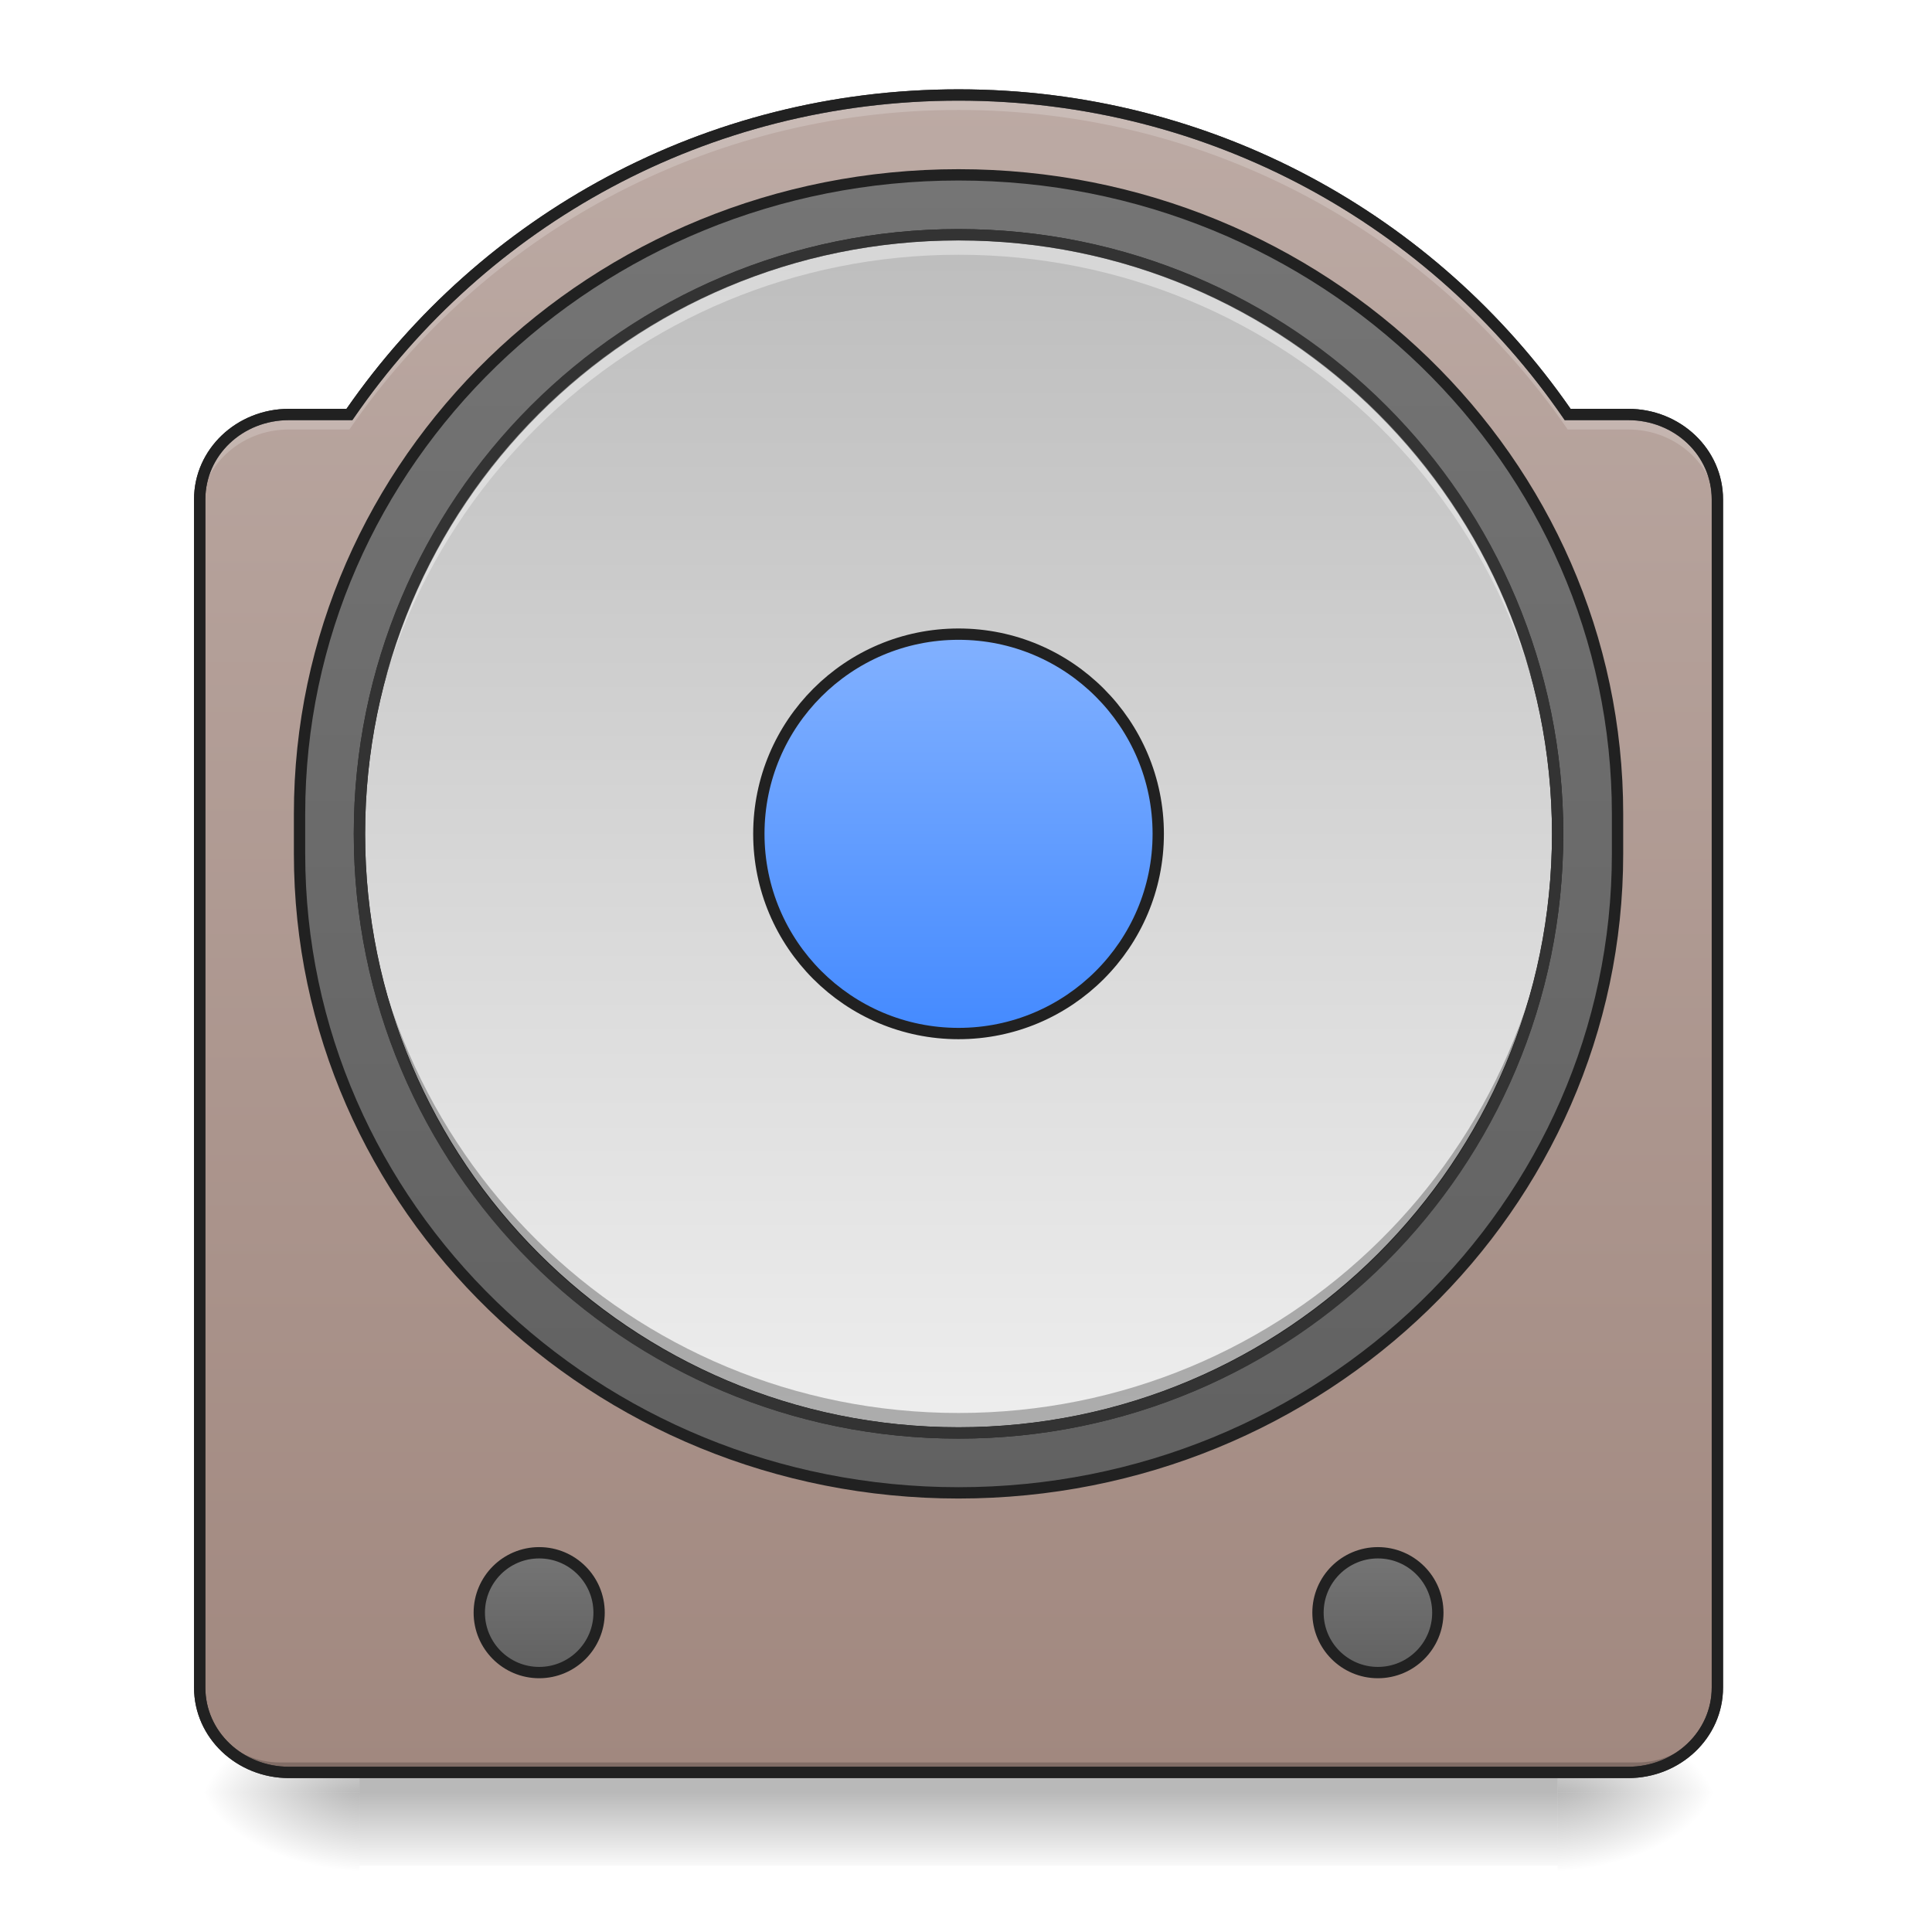
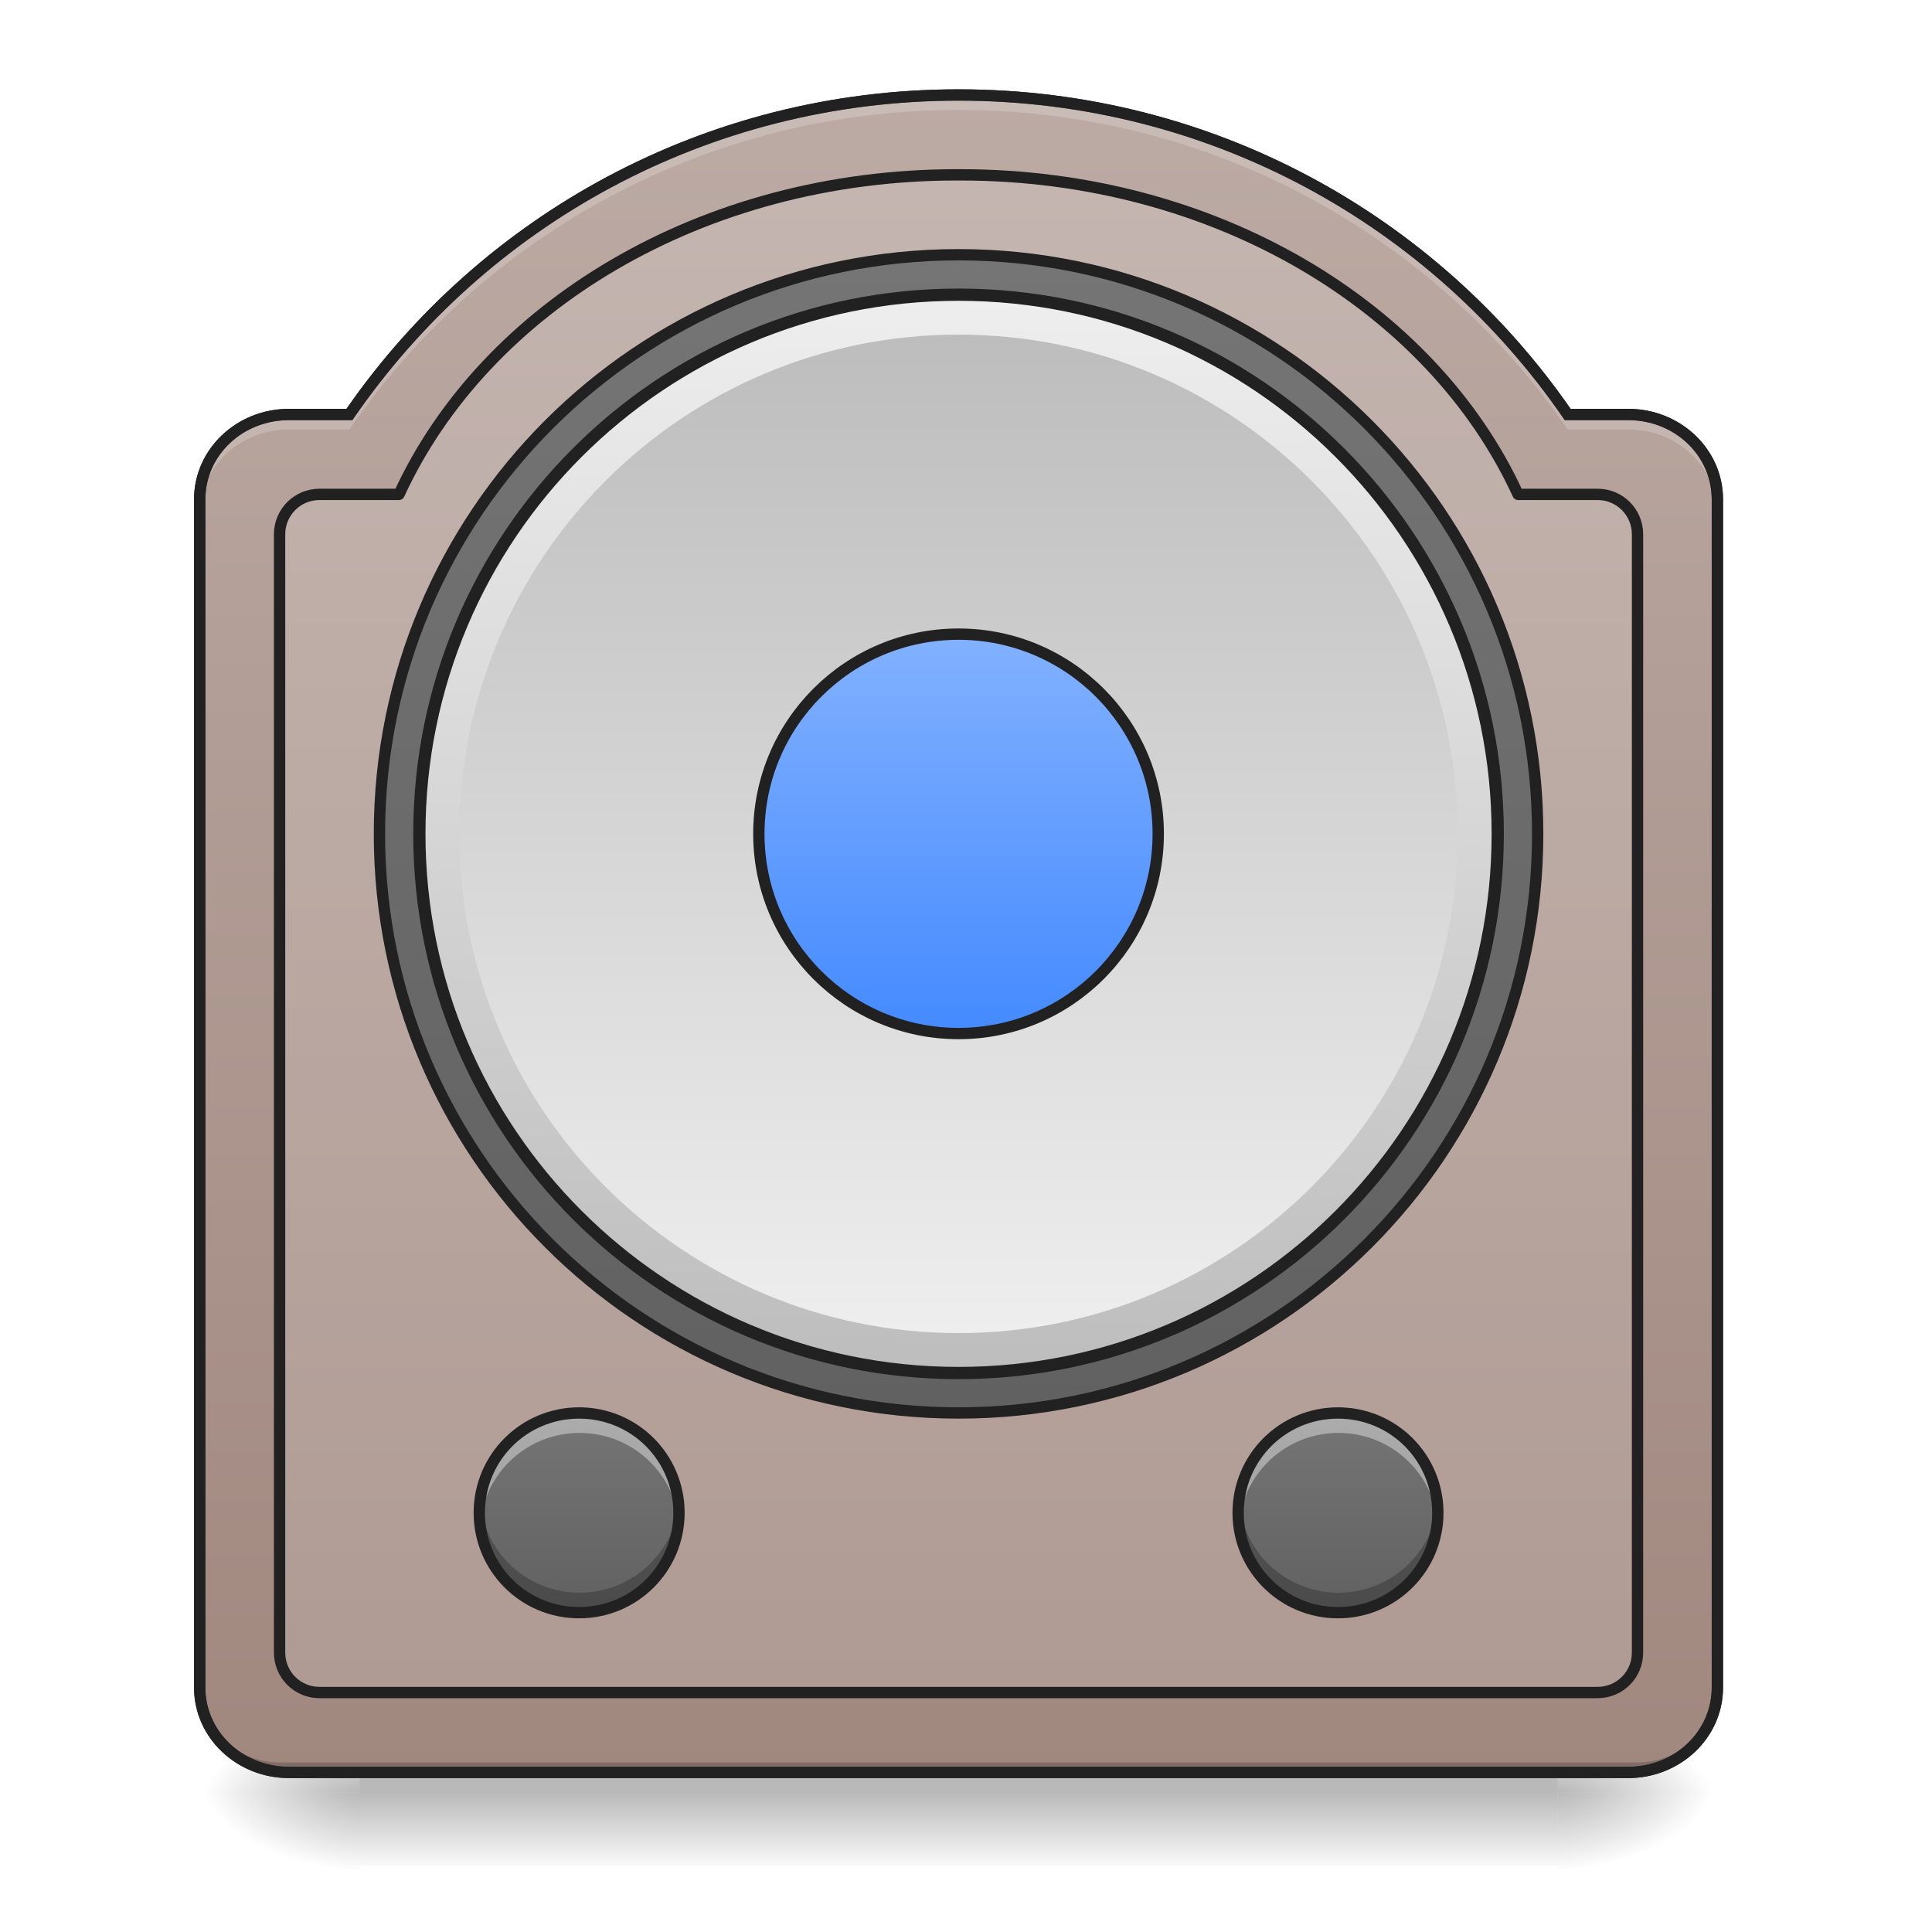
<svg xmlns="http://www.w3.org/2000/svg" width="256pt" height="256pt" viewBox="0 0 256 256" version="1.1">
  <defs>
    <linearGradient id="linear0" gradientUnits="userSpaceOnUse" x1="254" y1="233.5" x2="254" y2="254.667" gradientTransform="matrix(0.500048,0,0,0.500048,-0.0000305205,120.7407)">
      <stop offset="0" style="stop-color:rgb(0%,0%,0%);stop-opacity:0.275;" />
      <stop offset="1" style="stop-color:rgb(0%,0%,0%);stop-opacity:0;" />
    </linearGradient>
    <radialGradient id="radial0" gradientUnits="userSpaceOnUse" cx="450.909" cy="189.579" fx="450.909" fy="189.579" r="21.167" gradientTransform="matrix(0.00000139336,-0.62506,-1.125108,-0.000000812309,417.0452,521.9931)">
      <stop offset="0" style="stop-color:rgb(0%,0%,0%);stop-opacity:0.314;" />
      <stop offset="0.222" style="stop-color:rgb(0%,0%,0%);stop-opacity:0.275;" />
      <stop offset="1" style="stop-color:rgb(0%,0%,0%);stop-opacity:0;" />
    </radialGradient>
    <radialGradient id="radial1" gradientUnits="userSpaceOnUse" cx="450.909" cy="189.579" fx="450.909" fy="189.579" r="21.167" gradientTransform="matrix(-0.00000139336,0.62506,1.125108,0.000000812309,-163.0209,-46.9894)">
      <stop offset="0" style="stop-color:rgb(0%,0%,0%);stop-opacity:0.314;" />
      <stop offset="0.222" style="stop-color:rgb(0%,0%,0%);stop-opacity:0.275;" />
      <stop offset="1" style="stop-color:rgb(0%,0%,0%);stop-opacity:0;" />
    </radialGradient>
    <radialGradient id="radial2" gradientUnits="userSpaceOnUse" cx="450.909" cy="189.579" fx="450.909" fy="189.579" r="21.167" gradientTransform="matrix(-0.00000139336,-0.62506,1.125108,-0.000000812309,-163.0209,521.9931)">
      <stop offset="0" style="stop-color:rgb(0%,0%,0%);stop-opacity:0.314;" />
      <stop offset="0.222" style="stop-color:rgb(0%,0%,0%);stop-opacity:0.275;" />
      <stop offset="1" style="stop-color:rgb(0%,0%,0%);stop-opacity:0;" />
    </radialGradient>
    <radialGradient id="radial3" gradientUnits="userSpaceOnUse" cx="450.909" cy="189.579" fx="450.909" fy="189.579" r="21.167" gradientTransform="matrix(0.00000139336,0.62506,-1.125108,0.000000812309,417.0452,-46.9894)">
      <stop offset="0" style="stop-color:rgb(0%,0%,0%);stop-opacity:0.314;" />
      <stop offset="0.222" style="stop-color:rgb(0%,0%,0%);stop-opacity:0.275;" />
      <stop offset="1" style="stop-color:rgb(0%,0%,0%);stop-opacity:0;" />
    </radialGradient>
    <linearGradient id="linear1" gradientUnits="userSpaceOnUse" x1="254" y1="254.667" x2="254" y2="-189.833" gradientTransform="matrix(0.500048,0,0,0.500048,0,107.5103)">
      <stop offset="0" style="stop-color:rgb(63.137%,53.333%,49.804%);stop-opacity:1;" />
      <stop offset="1" style="stop-color:rgb(73.725%,66.667%,64.314%);stop-opacity:1;" />
    </linearGradient>
-     <linearGradient id="linear2" gradientUnits="userSpaceOnUse" x1="254" y1="-142.208" x2="254" y2="207.042" gradientTransform="matrix(1,0,0,1,0,-26.45833)">
+     <linearGradient id="linear2" gradientUnits="userSpaceOnUse" x1="254" y1="-147.5" x2="254" y2="159.417">
      <stop offset="0" style="stop-color:rgb(45.882%,45.882%,45.882%);stop-opacity:1;" />
      <stop offset="1" style="stop-color:rgb(38.039%,38.039%,38.039%);stop-opacity:1;" />
    </linearGradient>
-     <linearGradient id="linear3" gradientUnits="userSpaceOnUse" x1="243.417" y1="-126.333" x2="243.417" y2="191.167" gradientTransform="matrix(1,0,0,1,0,-26.45833)">
+     <linearGradient id="linear3" gradientUnits="userSpaceOnUse" x1="228.6" y1="191.167" x2="234.95" y2="-126.333" gradientTransform="matrix(0.9,0,0,0.9,25.40002,-23.21663)">
      <stop offset="0" style="stop-color:rgb(74.118%,74.118%,74.118%);stop-opacity:1;" />
      <stop offset="1" style="stop-color:rgb(93.333%,93.333%,93.333%);stop-opacity:1;" />
    </linearGradient>
-     <linearGradient id="linear4" gradientUnits="userSpaceOnUse" x1="254" y1="-20.5" x2="254" y2="85.333" gradientTransform="matrix(1,0,0,1,0,-26.45833)">
+     <linearGradient id="linear4" gradientUnits="userSpaceOnUse" x1="243.417" y1="-126.333" x2="243.417" y2="191.167" gradientTransform="matrix(0.416706,0,0,0.416706,21.16869,96.98149)">
+       <stop offset="0" style="stop-color:rgb(74.118%,74.118%,74.118%);stop-opacity:1;" />
+       <stop offset="1" style="stop-color:rgb(93.333%,93.333%,93.333%);stop-opacity:1;" />
+     </linearGradient>
+     <linearGradient id="linear5" gradientUnits="userSpaceOnUse" x1="254" y1="-20.5" x2="254" y2="85.333" gradientTransform="matrix(1,0,0,1,0,-26.45833)">
      <stop offset="0" style="stop-color:rgb(50.98%,69.412%,100%);stop-opacity:1;" />
      <stop offset="1" style="stop-color:rgb(26.667%,54.118%,100%);stop-opacity:1;" />
    </linearGradient>
-     <linearGradient id="linear5" gradientUnits="userSpaceOnUse" x1="121.708" y1="196.458" x2="121.708" y2="228.208" gradientTransform="matrix(1,0,0,1,21.16667,0)">
+     <linearGradient id="linear6" gradientUnits="userSpaceOnUse" x1="121.708" y1="196.458" x2="121.708" y2="228.208" gradientTransform="matrix(0.833413,0,0,0.833413,75.85447,23.49529)">
      <stop offset="0" style="stop-color:rgb(45.882%,45.882%,45.882%);stop-opacity:1;" />
      <stop offset="1" style="stop-color:rgb(38.039%,38.039%,38.039%);stop-opacity:1;" />
    </linearGradient>
-     <linearGradient id="linear6" gradientUnits="userSpaceOnUse" x1="121.708" y1="196.458" x2="121.708" y2="228.208" gradientTransform="matrix(1,0,0,1,243.4167,0)">
+     <linearGradient id="linear7" gradientUnits="userSpaceOnUse" x1="121.708" y1="196.458" x2="121.708" y2="228.208" gradientTransform="matrix(0.833413,0,0,0.833413,-24.69679,23.49529)">
      <stop offset="0" style="stop-color:rgb(45.882%,45.882%,45.882%);stop-opacity:1;" />
      <stop offset="1" style="stop-color:rgb(38.039%,38.039%,38.039%);stop-opacity:1;" />
    </linearGradient>
  </defs>
  <g id="surface1">
    <path style=" stroke:none;fill-rule:nonzero;fill:url(#linear0);" d="M 47.629 234.855 L 206.395 234.855 L 206.395 247.203 L 47.629 247.203 Z M 47.629 234.855 " />
    <path style=" stroke:none;fill-rule:nonzero;fill:url(#radial0);" d="M 206.395 237.5 L 227.562 237.5 L 227.562 226.918 L 206.395 226.918 Z M 206.395 237.5 " />
    <path style=" stroke:none;fill-rule:nonzero;fill:url(#radial1);" d="M 47.629 237.5 L 26.461 237.5 L 26.461 248.086 L 47.629 248.086 Z M 47.629 237.5 " />
    <path style=" stroke:none;fill-rule:nonzero;fill:url(#radial2);" d="M 47.629 237.5 L 26.461 237.5 L 26.461 226.918 L 47.629 226.918 Z M 47.629 237.5 " />
    <path style=" stroke:none;fill-rule:nonzero;fill:url(#radial3);" d="M 206.395 237.5 L 227.562 237.5 L 227.562 248.086 L 206.395 248.086 Z M 206.395 237.5 " />
    <path style=" stroke:none;fill-rule:nonzero;fill:url(#linear1);" d="M 127.012 12.586 C 93.441 12.586 63.922 29.312 46.297 54.922 L 38.289 54.922 C 31.738 54.922 26.461 59.938 26.461 66.168 L 26.461 223.609 C 26.461 229.84 31.738 234.855 38.289 234.855 L 215.734 234.855 C 222.289 234.855 227.562 229.84 227.562 223.609 L 227.562 66.168 C 227.562 59.938 222.289 54.922 215.734 54.922 L 207.727 54.922 C 190.102 29.312 160.582 12.586 127.012 12.586 Z M 127.012 12.586 " />
-     <path style="fill-rule:nonzero;fill:url(#linear2);stroke-width:3;stroke-linecap:round;stroke-linejoin:miter;stroke:rgb(12.941%,12.941%,12.941%);stroke-opacity:1;stroke-miterlimit:4;" d="M 253.999 -168.668 C 350.443 -168.668 428.623 -92.855 428.623 0.667 L 428.623 11.252 C 428.623 104.766 350.443 180.587 253.999 180.587 C 157.555 180.587 79.375 104.766 79.375 11.252 L 79.375 0.667 C 79.375 -92.855 157.555 -168.668 253.999 -168.668 Z M 253.999 -168.668 " transform="matrix(0.500048,0,0,0.500048,0,107.5103)" />
-     <path style="fill-rule:nonzero;fill:url(#linear3);stroke-width:3;stroke-linecap:round;stroke-linejoin:miter;stroke:rgb(12.941%,12.941%,12.941%);stroke-opacity:1;stroke-miterlimit:4;" d="M 253.999 -152.795 C 341.678 -152.795 412.75 -81.716 412.75 5.955 C 412.75 93.635 341.678 164.706 253.999 164.706 C 166.328 164.706 95.249 93.635 95.249 5.955 C 95.249 -81.716 166.328 -152.795 253.999 -152.795 Z M 253.999 -152.795 " transform="matrix(0.500048,0,0,0.500048,0,107.5103)" />
-     <path style="fill-rule:nonzero;fill:url(#linear4);stroke-width:3;stroke-linecap:round;stroke-linejoin:miter;stroke:rgb(12.941%,12.941%,12.941%);stroke-opacity:1;stroke-miterlimit:4;" d="M 253.999 -46.961 C 283.223 -46.961 306.916 -23.268 306.916 5.955 C 306.916 35.187 283.223 58.872 253.999 58.872 C 224.775 58.872 201.082 35.187 201.082 5.955 C 201.082 -23.268 224.775 -46.961 253.999 -46.961 Z M 253.999 -46.961 " transform="matrix(0.500048,0,0,0.500048,0,107.5103)" />
+     <path style="fill-rule:nonzero;fill:rgb(98.431%,98.431%,98.431%);fill-opacity:0.157;stroke-width:11.339;stroke-linecap:round;stroke-linejoin:round;stroke:rgb(12.941%,12.941%,12.941%);stroke-opacity:1;stroke-miterlimit:4;" d="M 958.137 175.111 C 702.748 175.111 485.741 307.559 399.647 495.13 L 319.989 495.13 C 297.846 495.13 280.013 512.963 280.013 535.106 L 280.013 1655.127 C 280.013 1677.271 297.846 1695.104 319.989 1695.104 L 1600.005 1695.104 C 1622.148 1695.104 1640.011 1677.271 1640.011 1655.127 L 1640.011 535.106 C 1640.011 512.963 1622.148 495.13 1600.005 495.13 L 1520.347 495.13 C 1434.253 307.559 1217.246 175.111 961.857 175.111 Z M 958.137 175.111 " transform="matrix(0.132304,0,0,0.132304,0,0)" />
+     <path style="fill-rule:nonzero;fill:url(#linear2);stroke-width:3;stroke-linecap:round;stroke-linejoin:round;stroke:rgb(12.941%,12.941%,12.941%);stroke-opacity:1;stroke-miterlimit:4;" d="M 253.999 -147.499 C 338.749 -147.499 407.461 -78.794 407.461 5.955 C 407.461 90.713 338.749 159.417 253.999 159.417 C 169.249 159.417 100.545 90.713 100.545 5.955 C 100.545 -78.794 169.249 -147.499 253.999 -147.499 Z M 253.999 -147.499 " transform="matrix(0.500048,0,0,0.500048,0,107.5103)" />
+     <path style="fill-rule:nonzero;fill:url(#linear3);stroke-width:3.24;stroke-linecap:round;stroke-linejoin:miter;stroke:rgb(12.941%,12.941%,12.941%);stroke-opacity:1;stroke-miterlimit:4;" d="M 253.999 -136.914 C 332.906 -136.914 396.876 -72.951 396.876 5.955 C 396.876 84.87 332.906 148.832 253.999 148.832 C 175.093 148.832 111.122 84.87 111.122 5.955 C 111.122 -72.951 175.093 -136.914 253.999 -136.914 Z M 253.999 -136.914 " transform="matrix(0.500048,0,0,0.500048,0,107.5103)" />
+     <path style=" stroke:none;fill-rule:nonzero;fill:url(#linear4);" d="M 127.012 44.336 C 163.547 44.336 193.164 73.953 193.164 110.488 C 193.164 147.023 163.547 176.641 127.012 176.641 C 90.477 176.641 60.859 147.023 60.859 110.488 C 60.859 73.953 90.477 44.336 127.012 44.336 Z M 127.012 44.336 " />
+     <path style="fill-rule:nonzero;fill:url(#linear5);stroke-width:3;stroke-linecap:round;stroke-linejoin:miter;stroke:rgb(12.941%,12.941%,12.941%);stroke-opacity:1;stroke-miterlimit:4;" d="M 253.999 -46.961 C 283.223 -46.961 306.916 -23.268 306.916 5.955 C 306.916 35.187 283.223 58.872 253.999 58.872 C 224.775 58.872 201.082 35.187 201.082 5.955 C 201.082 -23.268 224.775 -46.961 253.999 -46.961 Z M 253.999 -46.961 " transform="matrix(0.500048,0,0,0.500048,0,107.5103)" />
    <path style=" stroke:none;fill-rule:nonzero;fill:rgb(0%,0%,0%);fill-opacity:0.196;" d="M 37.047 234.855 C 31.18 234.855 26.461 230.137 26.461 224.27 L 26.461 222.949 C 26.461 228.812 31.18 233.531 37.047 233.531 L 216.98 233.531 C 222.844 233.531 227.562 228.812 227.562 222.949 L 227.562 224.27 C 227.562 230.137 222.844 234.855 216.98 234.855 Z M 37.047 234.855 " />
    <path style=" stroke:none;fill-rule:nonzero;fill:rgb(20%,20%,20%);fill-opacity:1;" d="M 127.012 11.836 C 93.336 11.836 63.695 28.551 45.91 54.172 L 38.289 54.172 C 31.355 54.172 25.711 59.516 25.711 66.168 L 25.711 223.609 C 25.711 230.262 31.355 235.605 38.289 235.605 L 215.734 235.605 C 222.672 235.605 228.312 230.262 228.312 223.609 L 228.312 66.168 C 228.312 59.516 222.672 54.172 215.734 54.172 L 208.113 54.172 C 190.328 28.551 160.688 11.836 127.012 11.836 Z M 127.012 13.336 C 160.332 13.336 189.621 29.934 207.109 55.348 L 207.332 55.672 L 215.734 55.672 C 221.906 55.672 226.812 60.359 226.812 66.168 L 226.812 223.609 C 226.812 229.418 221.906 234.105 215.734 234.105 L 38.289 234.105 C 32.121 234.105 27.211 229.418 27.211 223.609 L 27.211 66.168 C 27.211 60.359 32.121 55.672 38.289 55.672 L 46.691 55.672 L 46.918 55.348 C 64.406 29.934 93.691 13.336 127.012 13.336 Z M 127.012 13.336 " />
-     <path style=" stroke:none;fill-rule:nonzero;fill:rgb(100%,100%,100%);fill-opacity:0.392;" d="M 127.012 31.105 C 83.035 31.105 47.629 66.512 47.629 110.488 C 47.629 110.93 47.633 111.371 47.641 111.812 C 48.344 68.449 83.477 33.754 127.012 33.754 C 170.547 33.754 205.68 68.449 206.383 111.812 C 206.391 111.371 206.395 110.93 206.395 110.488 C 206.395 66.512 170.988 31.105 127.012 31.105 Z M 127.012 31.105 " />
-     <path style=" stroke:none;fill-rule:nonzero;fill:rgb(0%,0%,0%);fill-opacity:0.275;" d="M 127.012 189.871 C 83.035 189.871 47.629 154.469 47.629 110.488 C 47.629 110.047 47.633 109.605 47.641 109.168 C 48.344 152.527 83.477 187.227 127.012 187.227 C 170.547 187.227 205.68 152.527 206.383 109.168 C 206.391 109.605 206.395 110.047 206.395 110.488 C 206.395 154.469 170.988 189.871 127.012 189.871 Z M 127.012 189.871 " />
-     <path style=" stroke:none;fill-rule:nonzero;fill:rgb(20%,20%,20%);fill-opacity:1;" d="M 127.012 30.355 C 82.633 30.355 46.879 66.109 46.879 110.488 C 46.879 154.871 82.633 190.621 127.012 190.621 C 171.395 190.621 207.145 154.871 207.145 110.488 C 207.145 66.109 171.395 30.355 127.012 30.355 Z M 127.012 31.859 C 170.586 31.859 205.645 66.914 205.645 110.488 C 205.645 154.066 170.586 189.121 127.012 189.121 C 83.438 189.121 48.379 154.066 48.379 110.488 C 48.379 66.914 83.438 31.859 127.012 31.859 Z M 127.012 31.859 " />
    <path style=" stroke:none;fill-rule:nonzero;fill:rgb(100%,100%,100%);fill-opacity:0.196;" d="M 127.012 12.586 C 93.441 12.586 63.922 29.312 46.297 54.922 L 38.289 54.922 C 31.738 54.922 26.461 59.938 26.461 66.168 L 26.461 68.152 C 26.461 61.922 31.738 56.906 38.289 56.906 L 46.297 56.906 C 63.922 31.297 93.441 14.57 127.012 14.57 C 160.582 14.57 190.102 31.297 207.727 56.906 L 215.734 56.906 C 222.289 56.906 227.562 61.922 227.562 68.152 L 227.562 66.168 C 227.562 59.938 222.289 54.922 215.734 54.922 L 207.727 54.922 C 190.102 29.312 160.582 12.586 127.012 12.586 Z M 127.012 12.586 " />
    <path style=" stroke:none;fill-rule:nonzero;fill:rgb(12.941%,12.941%,12.941%);fill-opacity:1;" d="M 127.012 11.836 C 93.336 11.836 63.695 28.551 45.91 54.172 L 38.289 54.172 C 31.355 54.172 25.711 59.516 25.711 66.168 L 25.711 223.609 C 25.711 230.262 31.355 235.605 38.289 235.605 L 215.734 235.605 C 222.672 235.605 228.312 230.262 228.312 223.609 L 228.312 66.168 C 228.312 59.516 222.672 54.172 215.734 54.172 L 208.113 54.172 C 190.328 28.551 160.688 11.836 127.012 11.836 Z M 127.012 13.336 C 160.332 13.336 189.621 29.934 207.109 55.348 L 207.332 55.672 L 215.734 55.672 C 221.906 55.672 226.812 60.359 226.812 66.168 L 226.812 223.609 C 226.812 229.418 221.906 234.105 215.734 234.105 L 38.289 234.105 C 32.121 234.105 27.211 229.418 27.211 223.609 L 27.211 66.168 C 27.211 60.359 32.121 55.672 38.289 55.672 L 46.691 55.672 L 46.918 55.348 C 64.406 29.934 93.691 13.336 127.012 13.336 Z M 127.012 13.336 " />
-     <path style="fill-rule:nonzero;fill:url(#linear5);stroke-width:3;stroke-linecap:round;stroke-linejoin:miter;stroke:rgb(12.941%,12.941%,12.941%);stroke-opacity:1;stroke-miterlimit:4;" d="M 142.877 196.461 C 151.642 196.461 158.75 203.569 158.75 212.334 C 158.75 221.099 151.642 228.208 142.877 228.208 C 134.104 228.208 127.003 221.099 127.003 212.334 C 127.003 203.569 134.104 196.461 142.877 196.461 Z M 142.877 196.461 " transform="matrix(0.500048,0,0,0.500048,0,107.5103)" />
-     <path style="fill-rule:nonzero;fill:url(#linear6);stroke-width:3;stroke-linecap:round;stroke-linejoin:miter;stroke:rgb(12.941%,12.941%,12.941%);stroke-opacity:1;stroke-miterlimit:4;" d="M 365.121 196.461 C 373.894 196.461 381.003 203.569 381.003 212.334 C 381.003 221.099 373.894 228.208 365.121 228.208 C 356.357 228.208 349.248 221.099 349.248 212.334 C 349.248 203.569 356.357 196.461 365.121 196.461 Z M 365.121 196.461 " transform="matrix(0.500048,0,0,0.500048,0,107.5103)" />
+     <path style=" stroke:none;fill-rule:nonzero;fill:url(#linear6);" d="M 177.289 187.227 C 184.594 187.227 190.52 193.148 190.52 200.457 C 190.52 207.762 184.594 213.688 177.289 213.688 C 169.98 213.688 164.059 207.762 164.059 200.457 C 164.059 193.148 169.98 187.227 177.289 187.227 Z M 177.289 187.227 " />
+     <path style=" stroke:none;fill-rule:nonzero;fill:rgb(100%,100%,100%);fill-opacity:0.392;" d="M 177.352 187.227 C 170.023 187.227 164.121 193.125 164.121 200.457 C 164.121 200.902 164.145 201.344 164.188 201.781 C 164.848 195.074 170.469 189.871 177.352 189.871 C 184.234 189.871 189.859 195.074 190.52 201.781 C 190.562 201.344 190.582 200.902 190.582 200.457 C 190.582 193.125 184.684 187.227 177.352 187.227 Z M 177.352 187.227 " />
+     <path style=" stroke:none;fill-rule:nonzero;fill:rgb(0%,0%,0%);fill-opacity:0.235;" d="M 177.352 213.688 C 170.023 213.688 164.121 207.785 164.121 200.457 C 164.121 200.012 164.145 199.57 164.188 199.133 C 164.848 205.836 170.469 211.039 177.352 211.039 C 184.234 211.039 189.859 205.836 190.52 199.133 C 190.562 199.57 190.582 200.012 190.582 200.457 C 190.582 207.785 184.684 213.688 177.352 213.688 Z M 177.352 213.688 " />
+     <path style=" stroke:none;fill-rule:nonzero;fill:rgb(12.941%,12.941%,12.941%);fill-opacity:1;" d="M 177.289 186.477 C 169.555 186.477 163.309 192.723 163.309 200.457 C 163.309 208.188 169.555 214.438 177.289 214.438 C 185.02 214.438 191.27 208.188 191.27 200.457 C 191.27 192.723 185.02 186.477 177.289 186.477 Z M 177.289 187.977 C 184.215 187.977 189.77 193.531 189.77 200.457 C 189.77 207.383 184.215 212.938 177.289 212.938 C 170.359 212.938 164.809 207.383 164.809 200.457 C 164.809 193.531 170.359 187.977 177.289 187.977 Z M 177.289 187.977 " />
+     <path style=" stroke:none;fill-rule:nonzero;fill:url(#linear7);" d="M 76.738 187.227 C 84.043 187.227 89.969 193.148 89.969 200.457 C 89.969 207.762 84.043 213.688 76.738 213.688 C 69.43 213.688 63.508 207.762 63.508 200.457 C 63.508 193.148 69.43 187.227 76.738 187.227 Z M 76.738 187.227 " />
+     <path style=" stroke:none;fill-rule:nonzero;fill:rgb(100%,100%,100%);fill-opacity:0.392;" d="M 76.801 187.227 C 69.473 187.227 63.57 193.125 63.57 200.457 C 63.57 200.902 63.594 201.344 63.637 201.781 C 64.297 195.074 69.918 189.871 76.801 189.871 C 83.684 189.871 89.309 195.074 89.969 201.781 C 90.008 201.344 90.031 200.902 90.031 200.457 C 90.031 193.125 84.133 187.227 76.801 187.227 Z M 76.801 187.227 " />
+     <path style=" stroke:none;fill-rule:nonzero;fill:rgb(0%,0%,0%);fill-opacity:0.235;" d="M 76.801 213.688 C 69.473 213.688 63.57 207.785 63.57 200.457 C 63.57 200.012 63.594 199.57 63.637 199.133 C 64.297 205.836 69.918 211.039 76.801 211.039 C 83.684 211.039 89.309 205.836 89.969 199.133 C 90.008 199.57 90.031 200.012 90.031 200.457 C 90.031 207.785 84.133 213.688 76.801 213.688 Z M 76.801 213.688 " />
+     <path style=" stroke:none;fill-rule:nonzero;fill:rgb(12.941%,12.941%,12.941%);fill-opacity:1;" d="M 76.734 186.477 C 69.004 186.477 62.758 192.723 62.758 200.457 C 62.758 208.188 69.004 214.438 76.734 214.438 C 84.469 214.438 90.719 208.188 90.719 200.457 C 90.719 192.723 84.469 186.477 76.734 186.477 Z M 76.734 187.977 C 83.664 187.977 89.219 193.531 89.219 200.457 C 89.219 207.383 83.664 212.938 76.734 212.938 C 69.809 212.938 64.258 207.383 64.258 200.457 C 64.258 193.531 69.809 187.977 76.734 187.977 Z M 76.734 187.977 " />
  </g>
</svg>
